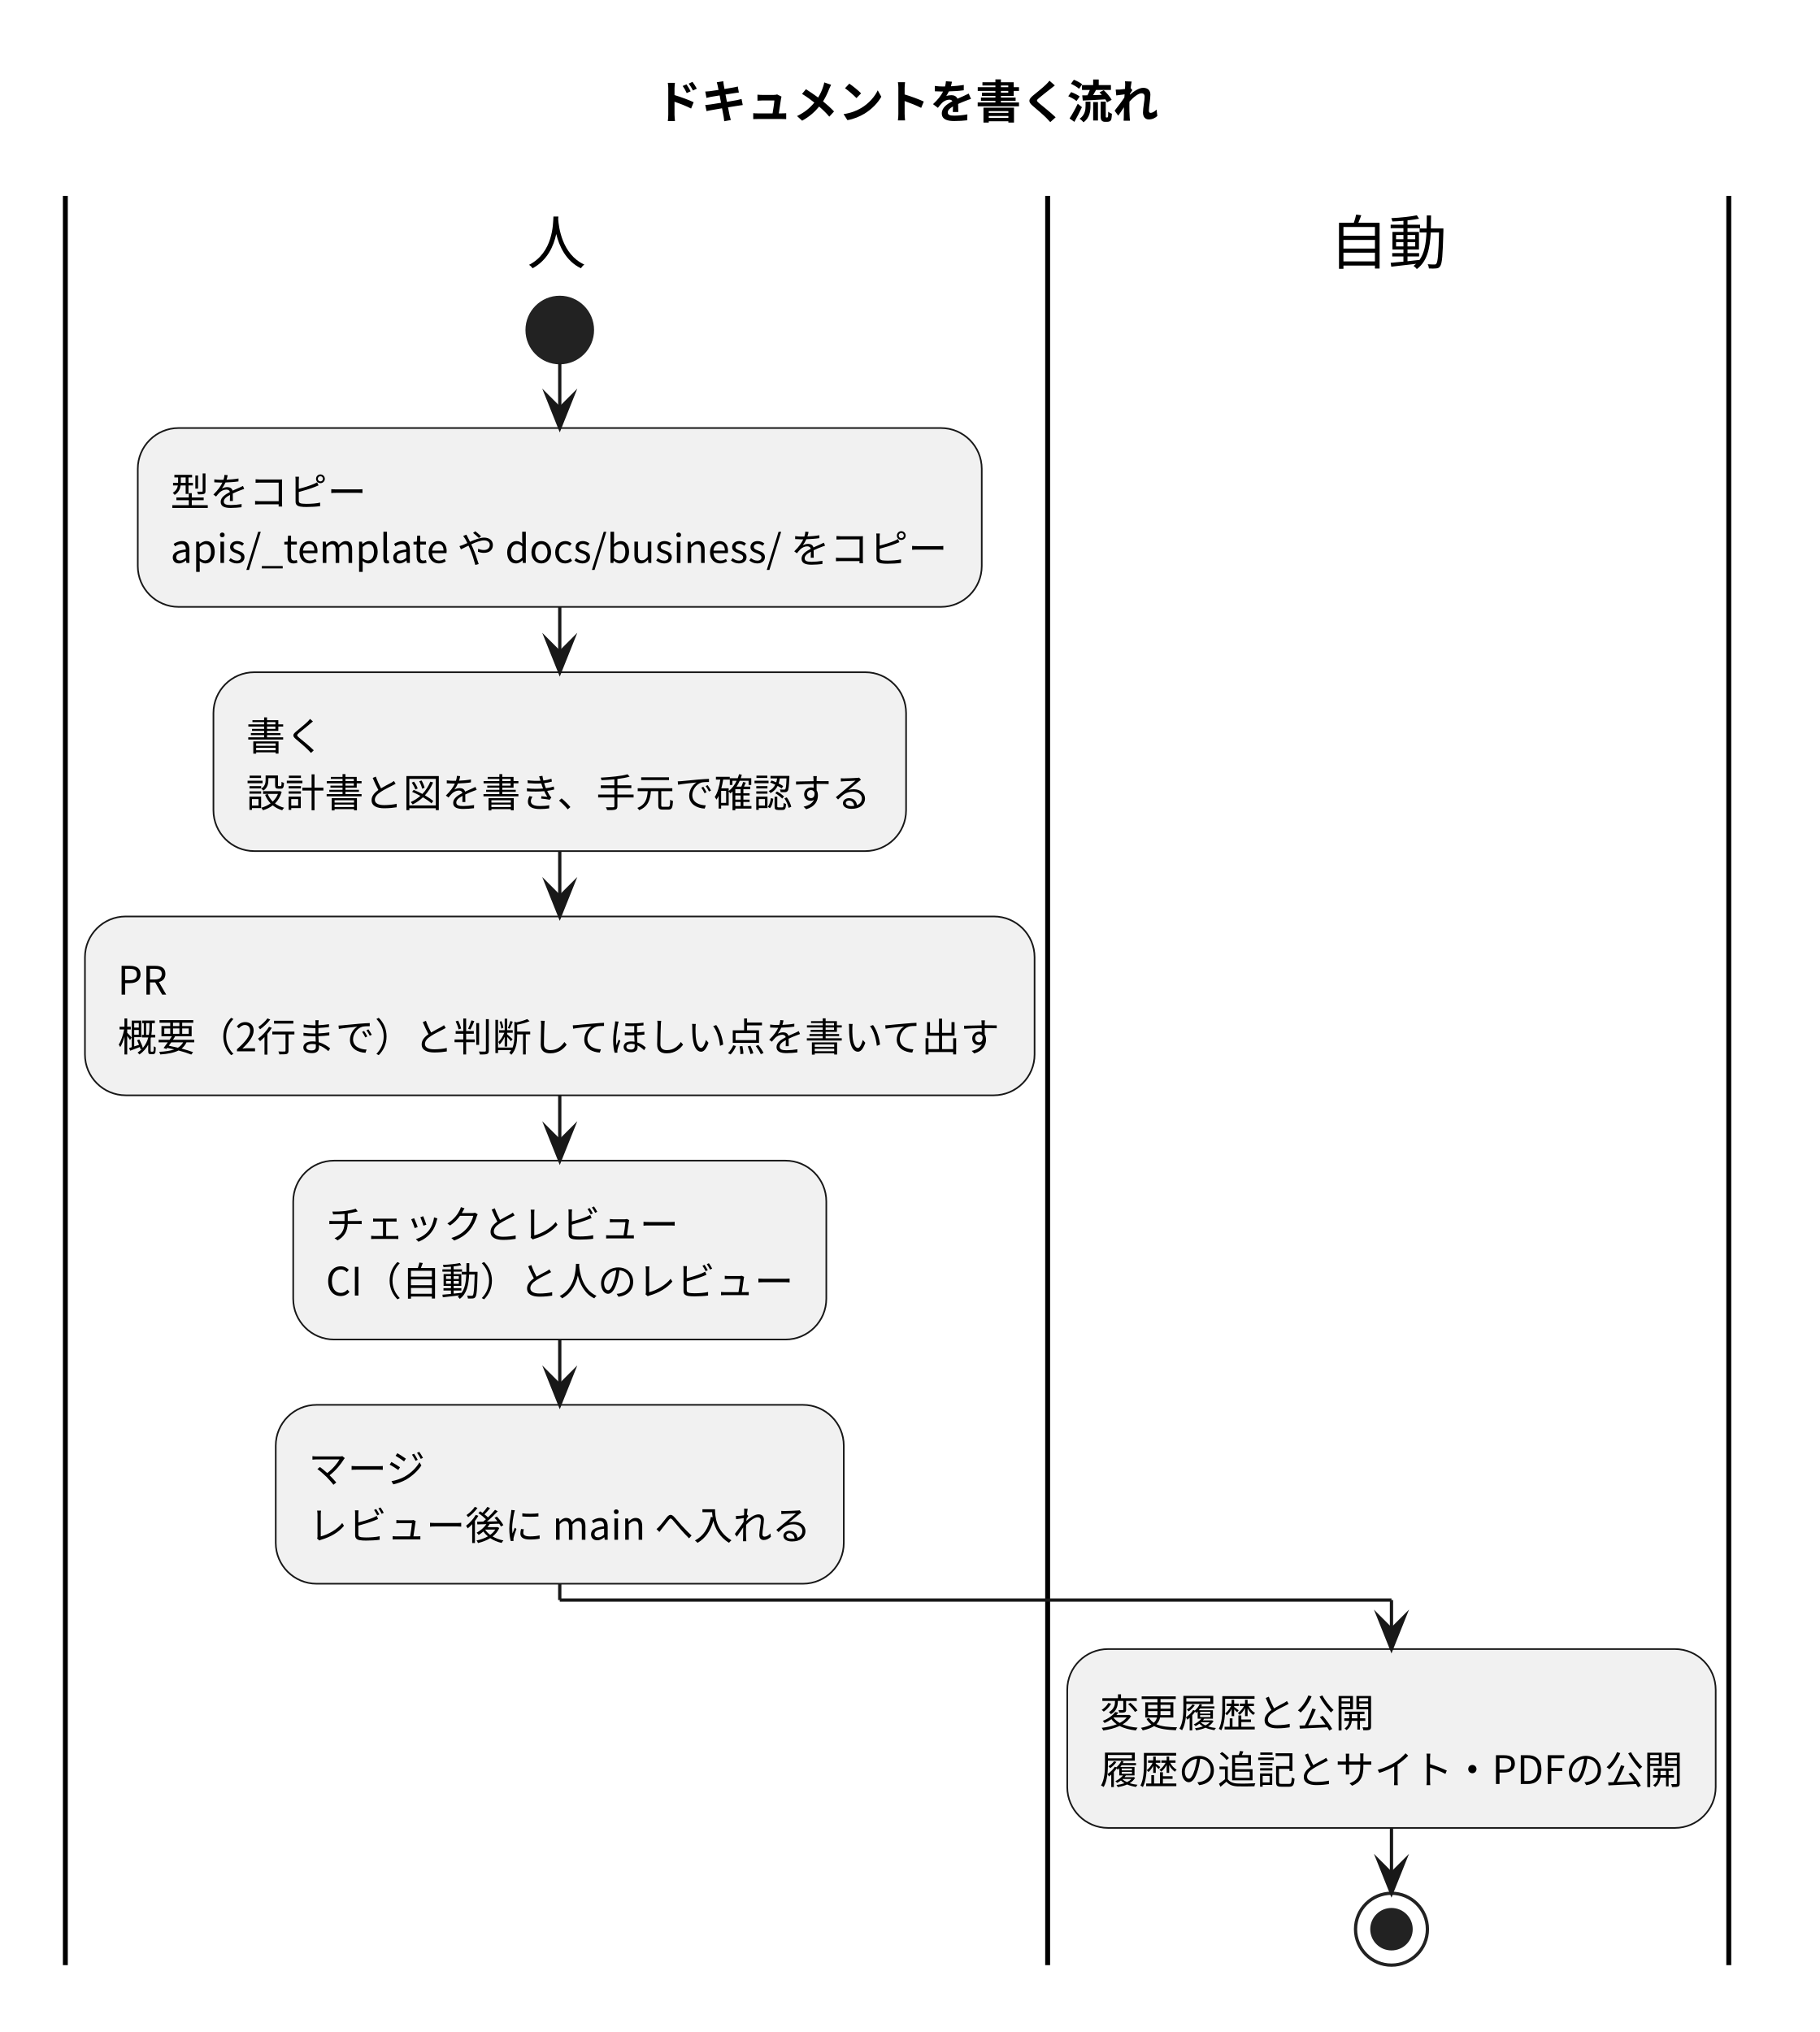
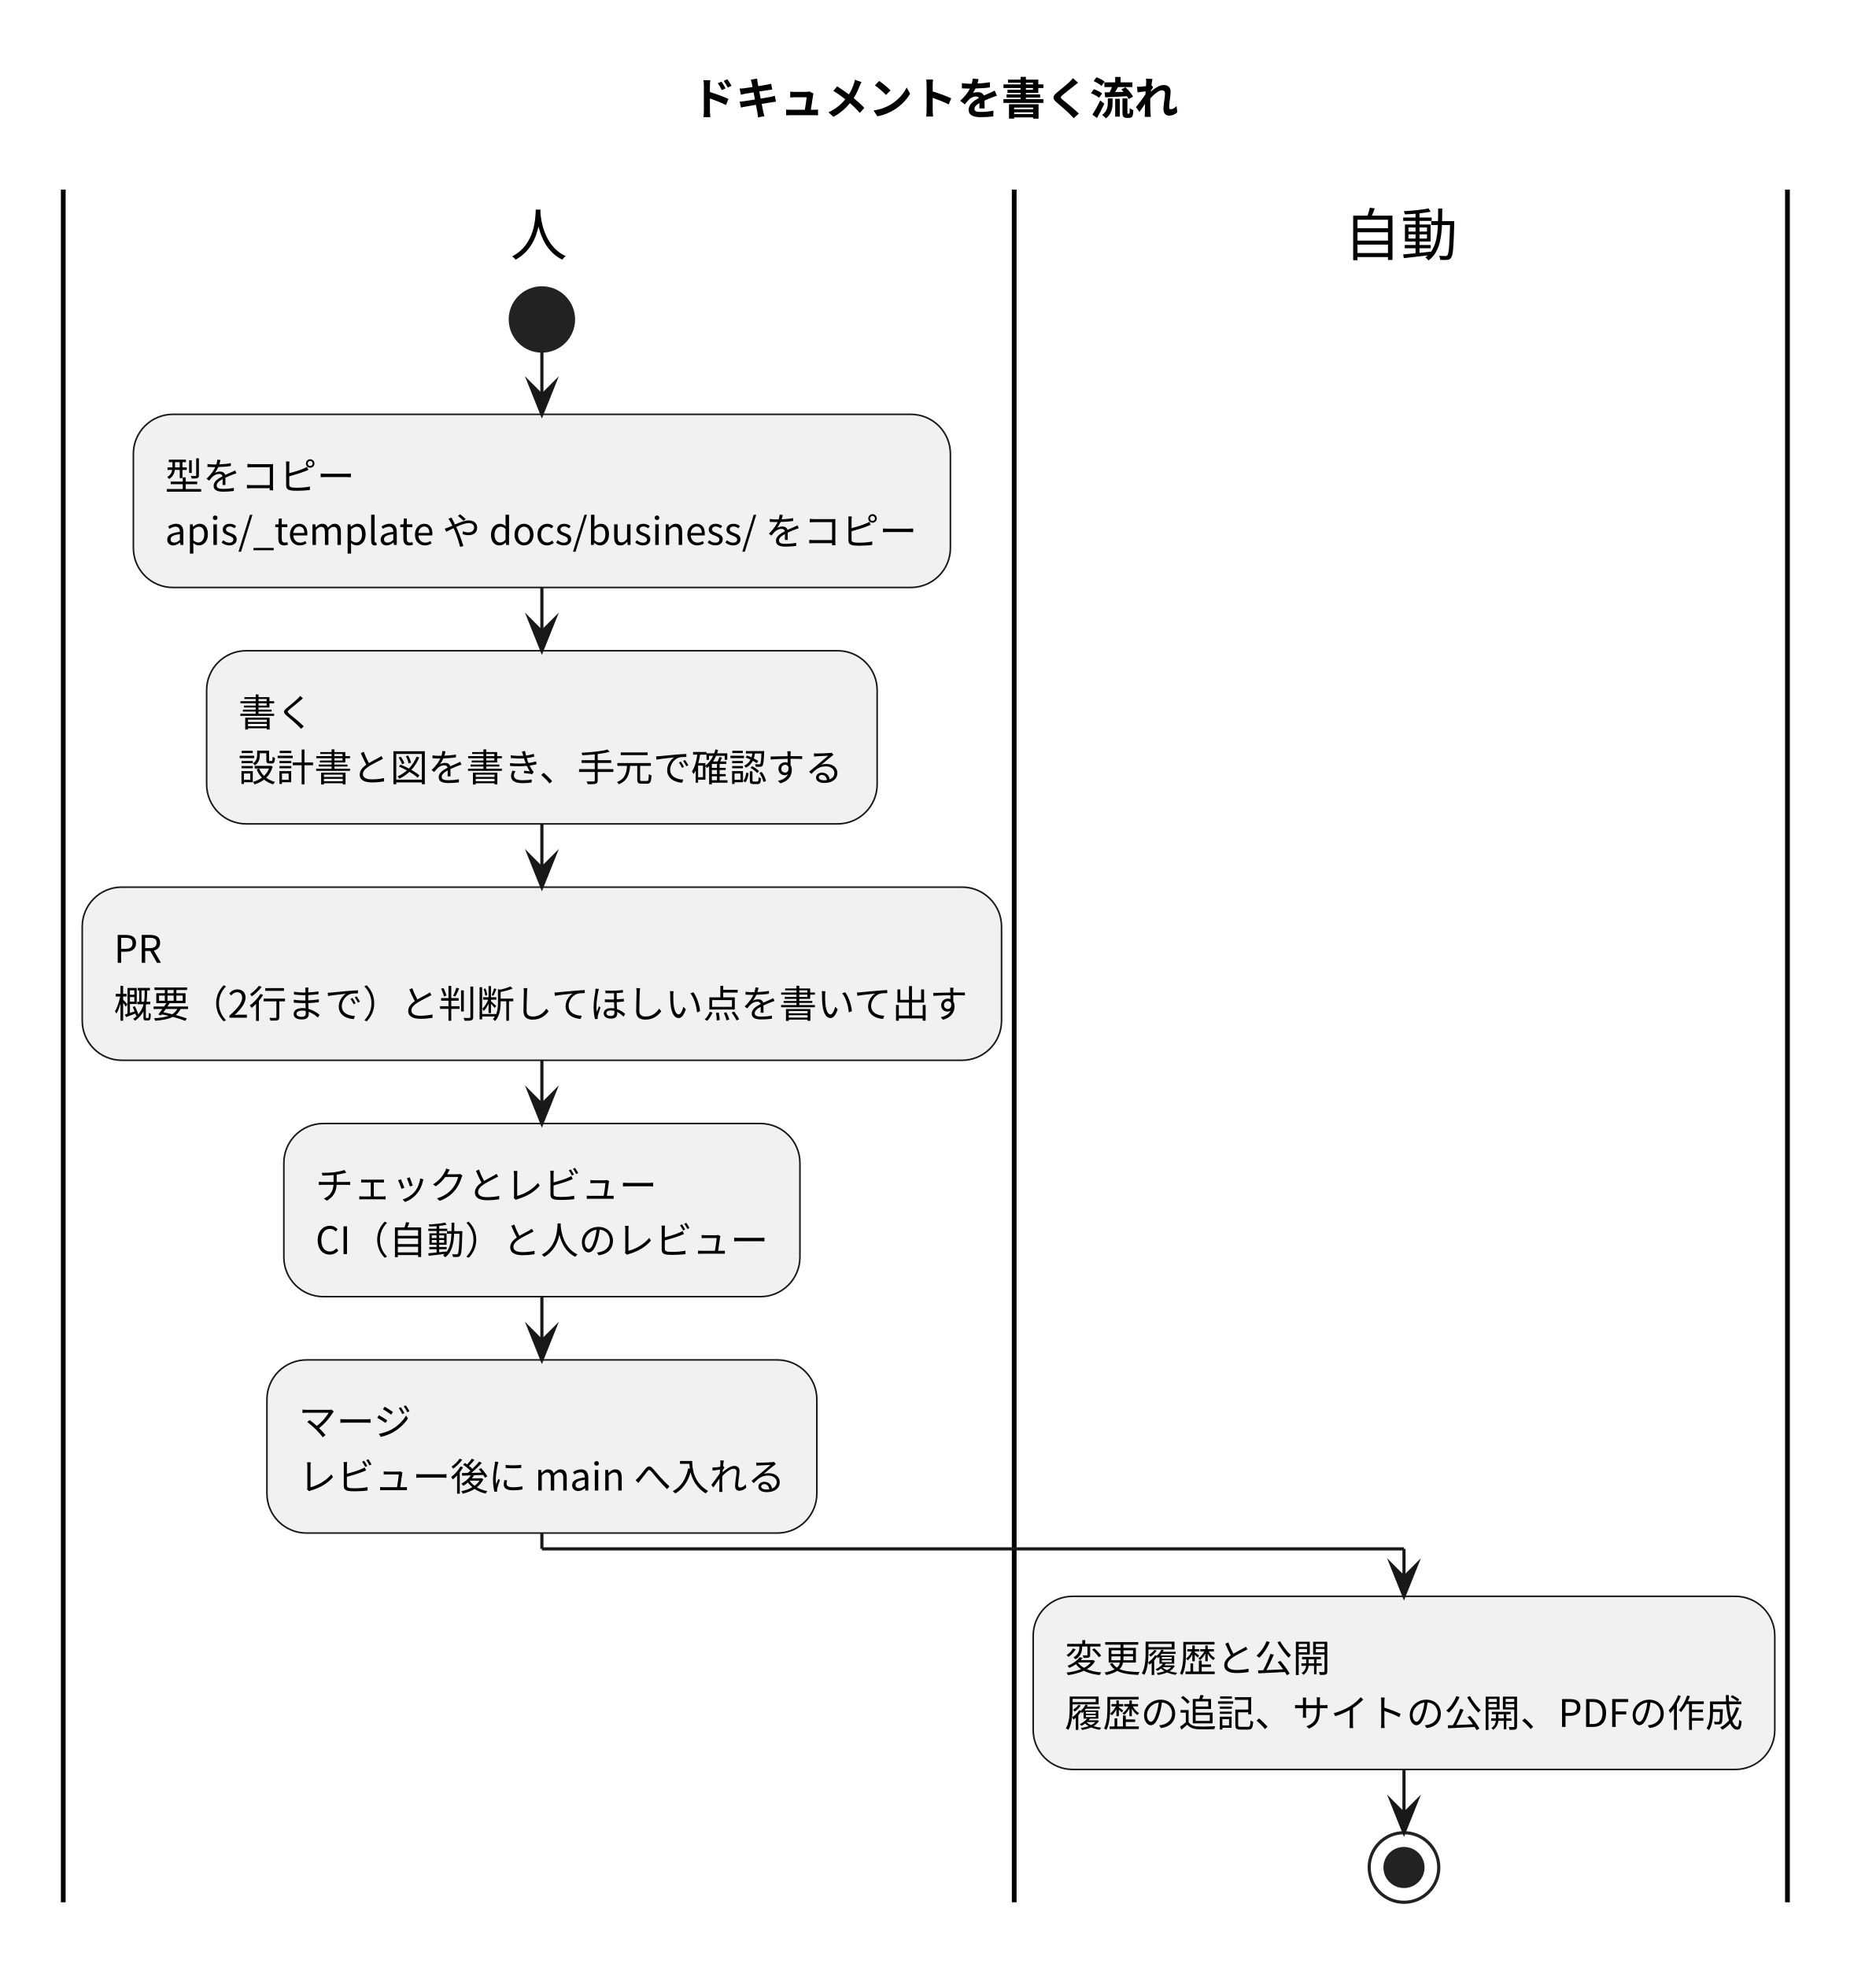
- <svg xmlns="http://www.w3.org/2000/svg" version="1.1" data-diagram-type="ACTIVITY" style="width:557px;height:622px;background:#FFFFFF;" width="557px" height="622px" viewBox="0 0 557 622" zoomAndPan="magnify" preserveAspectRatio="none" contentStyleType="text/css">
+ <svg xmlns="http://www.w3.org/2000/svg" version="1.1" data-diagram-type="ACTIVITY" style="width:593px;height:622px;background:#FFFFFF;" width="593px" height="622px" viewBox="0 0 593 622" zoomAndPan="magnify" preserveAspectRatio="none" contentStyleType="text/css">
  <defs />
  <g font-family="sans-serif" lengthAdjust="spacing">
-     <g class="title" data-source-line="7">
-       <text x="200.578" y="36.24" fill="#000" font-size="14" textLength="153.999" font-weight="700" font-family="'Noto Sans CJK JP'">ドキュメントを書く流れ</text>
+     <g class="title" data-source-line="6">
+       <text x="218.578" y="36.24" fill="#000" font-size="14" textLength="153.999" font-weight="700" font-family="'Noto Sans CJK JP'">ドキュメントを書く流れ</text>
    </g>
-     <rect x="20" y="59.956" width="510.155" height="26.064" fill="none" style="stroke:none;" />
+     <rect x="20" y="59.956" width="546.156" height="26.064" fill="none" style="stroke:none;" />
    <ellipse cx="171.331" cy="101.02" rx="10" ry="10" fill="#222" style="stroke:#222;stroke-width:1;" />
    <rect x="42.17" y="131.02" width="258.322" height="54.752" fill="#F1F1F1" style="stroke:#181818;stroke-width:0.5;" rx="12.5" ry="12.5" />
    <text x="52.17" y="154.94" fill="#000" font-size="12" textLength="60" font-family="'Noto Sans CJK JP'">型をコピー</text>
    <text x="52.17" y="172.316" fill="#000" font-size="12" textLength="238.322" font-family="'Noto Sans CJK JP'">apis/_template や docs/business/ をコピー</text>
    <rect x="65.33" y="205.772" width="212.001" height="54.752" fill="#F1F1F1" style="stroke:#181818;stroke-width:0.5;" rx="12.5" ry="12.5" />
    <text x="75.33" y="229.692" fill="#000" font-size="12" textLength="24" font-family="'Noto Sans CJK JP'">書く</text>
    <text x="75.33" y="247.068" fill="#000" font-size="12" textLength="192.001" font-family="'Noto Sans CJK JP'">設計書と図を書き、手元で確認する</text>
    <rect x="26" y="280.524" width="290.662" height="54.752" fill="#F1F1F1" style="stroke:#181818;stroke-width:0.5;" rx="12.5" ry="12.5" />
    <text x="36" y="304.444" fill="#000" font-size="12" textLength="15.216" font-family="'Noto Sans CJK JP'">PR</text>
    <text x="36" y="321.82" fill="#000" font-size="12" textLength="270.662" font-family="'Noto Sans CJK JP'">概要（2行まで）と判断してほしい点を書いて出す</text>
    <rect x="89.744" y="355.276" width="163.173" height="54.752" fill="#F1F1F1" style="stroke:#181818;stroke-width:0.5;" rx="12.5" ry="12.5" />
    <text x="99.744" y="379.197" fill="#000" font-size="12" textLength="108.001" font-family="'Noto Sans CJK JP'">チェックとレビュー</text>
    <text x="99.744" y="396.573" fill="#000" font-size="12" textLength="143.173" font-family="'Noto Sans CJK JP'">CI（自動）と人のレビュー</text>
    <rect x="84.398" y="430.029" width="173.865" height="54.752" fill="#F1F1F1" style="stroke:#181818;stroke-width:0.5;" rx="12.5" ry="12.5" />
    <text x="94.398" y="453.949" fill="#000" font-size="12" textLength="36" font-family="'Noto Sans CJK JP'">マージ</text>
    <text x="94.398" y="471.325" fill="#000" font-size="12" textLength="153.865" font-family="'Noto Sans CJK JP'">レビュー後に main へ入れる</text>
    <line x1="20" y1="59.956" x2="20" y2="601.533" style="stroke:#000;stroke-width:1.5;" />
-     <rect x="326.662" y="504.781" width="198.477" height="54.752" fill="#F1F1F1" style="stroke:#181818;stroke-width:0.5;" rx="12.5" ry="12.5" />
+     <rect x="326.662" y="504.781" width="234.478" height="54.752" fill="#F1F1F1" style="stroke:#181818;stroke-width:0.5;" rx="12.5" ry="12.5" />
    <text x="336.662" y="528.701" fill="#000" font-size="12" textLength="84.001" font-family="'Noto Sans CJK JP'">変更履歴と公開</text>
-     <text x="336.662" y="546.077" fill="#000" font-size="12" textLength="178.477" font-family="'Noto Sans CJK JP'">履歴の追記とサイト・PDFの公開</text>
-     <ellipse cx="425.901" cy="590.533" rx="11" ry="11" fill="none" style="stroke:#222;stroke-width:1;" />
-     <ellipse cx="425.901" cy="590.533" rx="6" ry="6" fill="#222" style="stroke:#222;stroke-width:1;" />
+     <text x="336.662" y="546.077" fill="#000" font-size="12" textLength="214.478" font-family="'Noto Sans CJK JP'">履歴の追記、サイトの公開、PDFの作成</text>
+     <ellipse cx="443.901" cy="590.533" rx="11" ry="11" fill="none" style="stroke:#222;stroke-width:1;" />
+     <ellipse cx="443.901" cy="590.533" rx="6" ry="6" fill="#222" style="stroke:#222;stroke-width:1;" />
    <line x1="320.662" y1="59.956" x2="320.662" y2="601.533" style="stroke:#000;stroke-width:1.5;" />
-     <line x1="529.139" y1="59.956" x2="529.139" y2="601.533" style="stroke:#000;stroke-width:1.5;" />
+     <line x1="565.14" y1="59.956" x2="565.14" y2="601.533" style="stroke:#000;stroke-width:1.5;" />
    <line x1="171.331" y1="111.02" x2="171.331" y2="131.02" style="stroke:#181818;stroke-width:1;" />
    <polygon points="167.331,121.02,171.331,131.02,175.331,121.02,171.331,125.02" fill="#181818" style="stroke:#181818;stroke-width:1;stroke-linejoin:miter;stroke-miterlimit:10;" />
    <line x1="171.331" y1="185.772" x2="171.331" y2="205.772" style="stroke:#181818;stroke-width:1;" />
    <polygon points="167.331,195.772,171.331,205.772,175.331,195.772,171.331,199.772" fill="#181818" style="stroke:#181818;stroke-width:1;stroke-linejoin:miter;stroke-miterlimit:10;" />
    <line x1="171.331" y1="260.524" x2="171.331" y2="280.524" style="stroke:#181818;stroke-width:1;" />
    <polygon points="167.331,270.524,171.331,280.524,175.331,270.524,171.331,274.524" fill="#181818" style="stroke:#181818;stroke-width:1;stroke-linejoin:miter;stroke-miterlimit:10;" />
    <line x1="171.331" y1="335.276" x2="171.331" y2="355.276" style="stroke:#181818;stroke-width:1;" />
    <polygon points="167.331,345.276,171.331,355.276,175.331,345.276,171.331,349.276" fill="#181818" style="stroke:#181818;stroke-width:1;stroke-linejoin:miter;stroke-miterlimit:10;" />
    <line x1="171.331" y1="410.029" x2="171.331" y2="430.029" style="stroke:#181818;stroke-width:1;" />
    <polygon points="167.331,420.029,171.331,430.029,175.331,420.029,171.331,424.029" fill="#181818" style="stroke:#181818;stroke-width:1;stroke-linejoin:miter;stroke-miterlimit:10;" />
-     <line x1="425.901" y1="559.533" x2="425.901" y2="579.533" style="stroke:#181818;stroke-width:1;" />
-     <polygon points="421.901,569.533,425.901,579.533,429.901,569.533,425.901,573.533" fill="#181818" style="stroke:#181818;stroke-width:1;stroke-linejoin:miter;stroke-miterlimit:10;" />
+     <line x1="443.901" y1="559.533" x2="443.901" y2="579.533" style="stroke:#181818;stroke-width:1;" />
+     <polygon points="439.901,569.533,443.901,579.533,447.901,569.533,443.901,573.533" fill="#181818" style="stroke:#181818;stroke-width:1;stroke-linejoin:miter;stroke-miterlimit:10;" />
    <line x1="171.331" y1="484.781" x2="171.331" y2="489.781" style="stroke:#181818;stroke-width:1;" />
-     <line x1="171.331" y1="489.781" x2="425.901" y2="489.781" style="stroke:#181818;stroke-width:1;" />
-     <line x1="425.901" y1="489.781" x2="425.901" y2="504.781" style="stroke:#181818;stroke-width:1;" />
-     <polygon points="421.901,494.781,425.901,504.781,429.901,494.781,425.901,498.781" fill="#181818" style="stroke:#181818;stroke-width:1;stroke-linejoin:miter;stroke-miterlimit:10;" />
+     <line x1="171.331" y1="489.781" x2="443.901" y2="489.781" style="stroke:#181818;stroke-width:1;" />
+     <line x1="443.901" y1="489.781" x2="443.901" y2="504.781" style="stroke:#181818;stroke-width:1;" />
+     <polygon points="439.901,494.781,443.901,504.781,447.901,494.781,443.901,498.781" fill="#181818" style="stroke:#181818;stroke-width:1;stroke-linejoin:miter;stroke-miterlimit:10;" />
    <text x="161.331" y="80.836" fill="#000" font-size="18" font-family="'Noto Sans CJK JP'">人</text>
-     <text x="406.901" y="80.836" fill="#000" font-size="18" textLength="36" font-family="'Noto Sans CJK JP'">自動</text>
+     <text x="424.901" y="80.836" fill="#000" font-size="18" textLength="36" font-family="'Noto Sans CJK JP'">自動</text>
  </g>
</svg>
